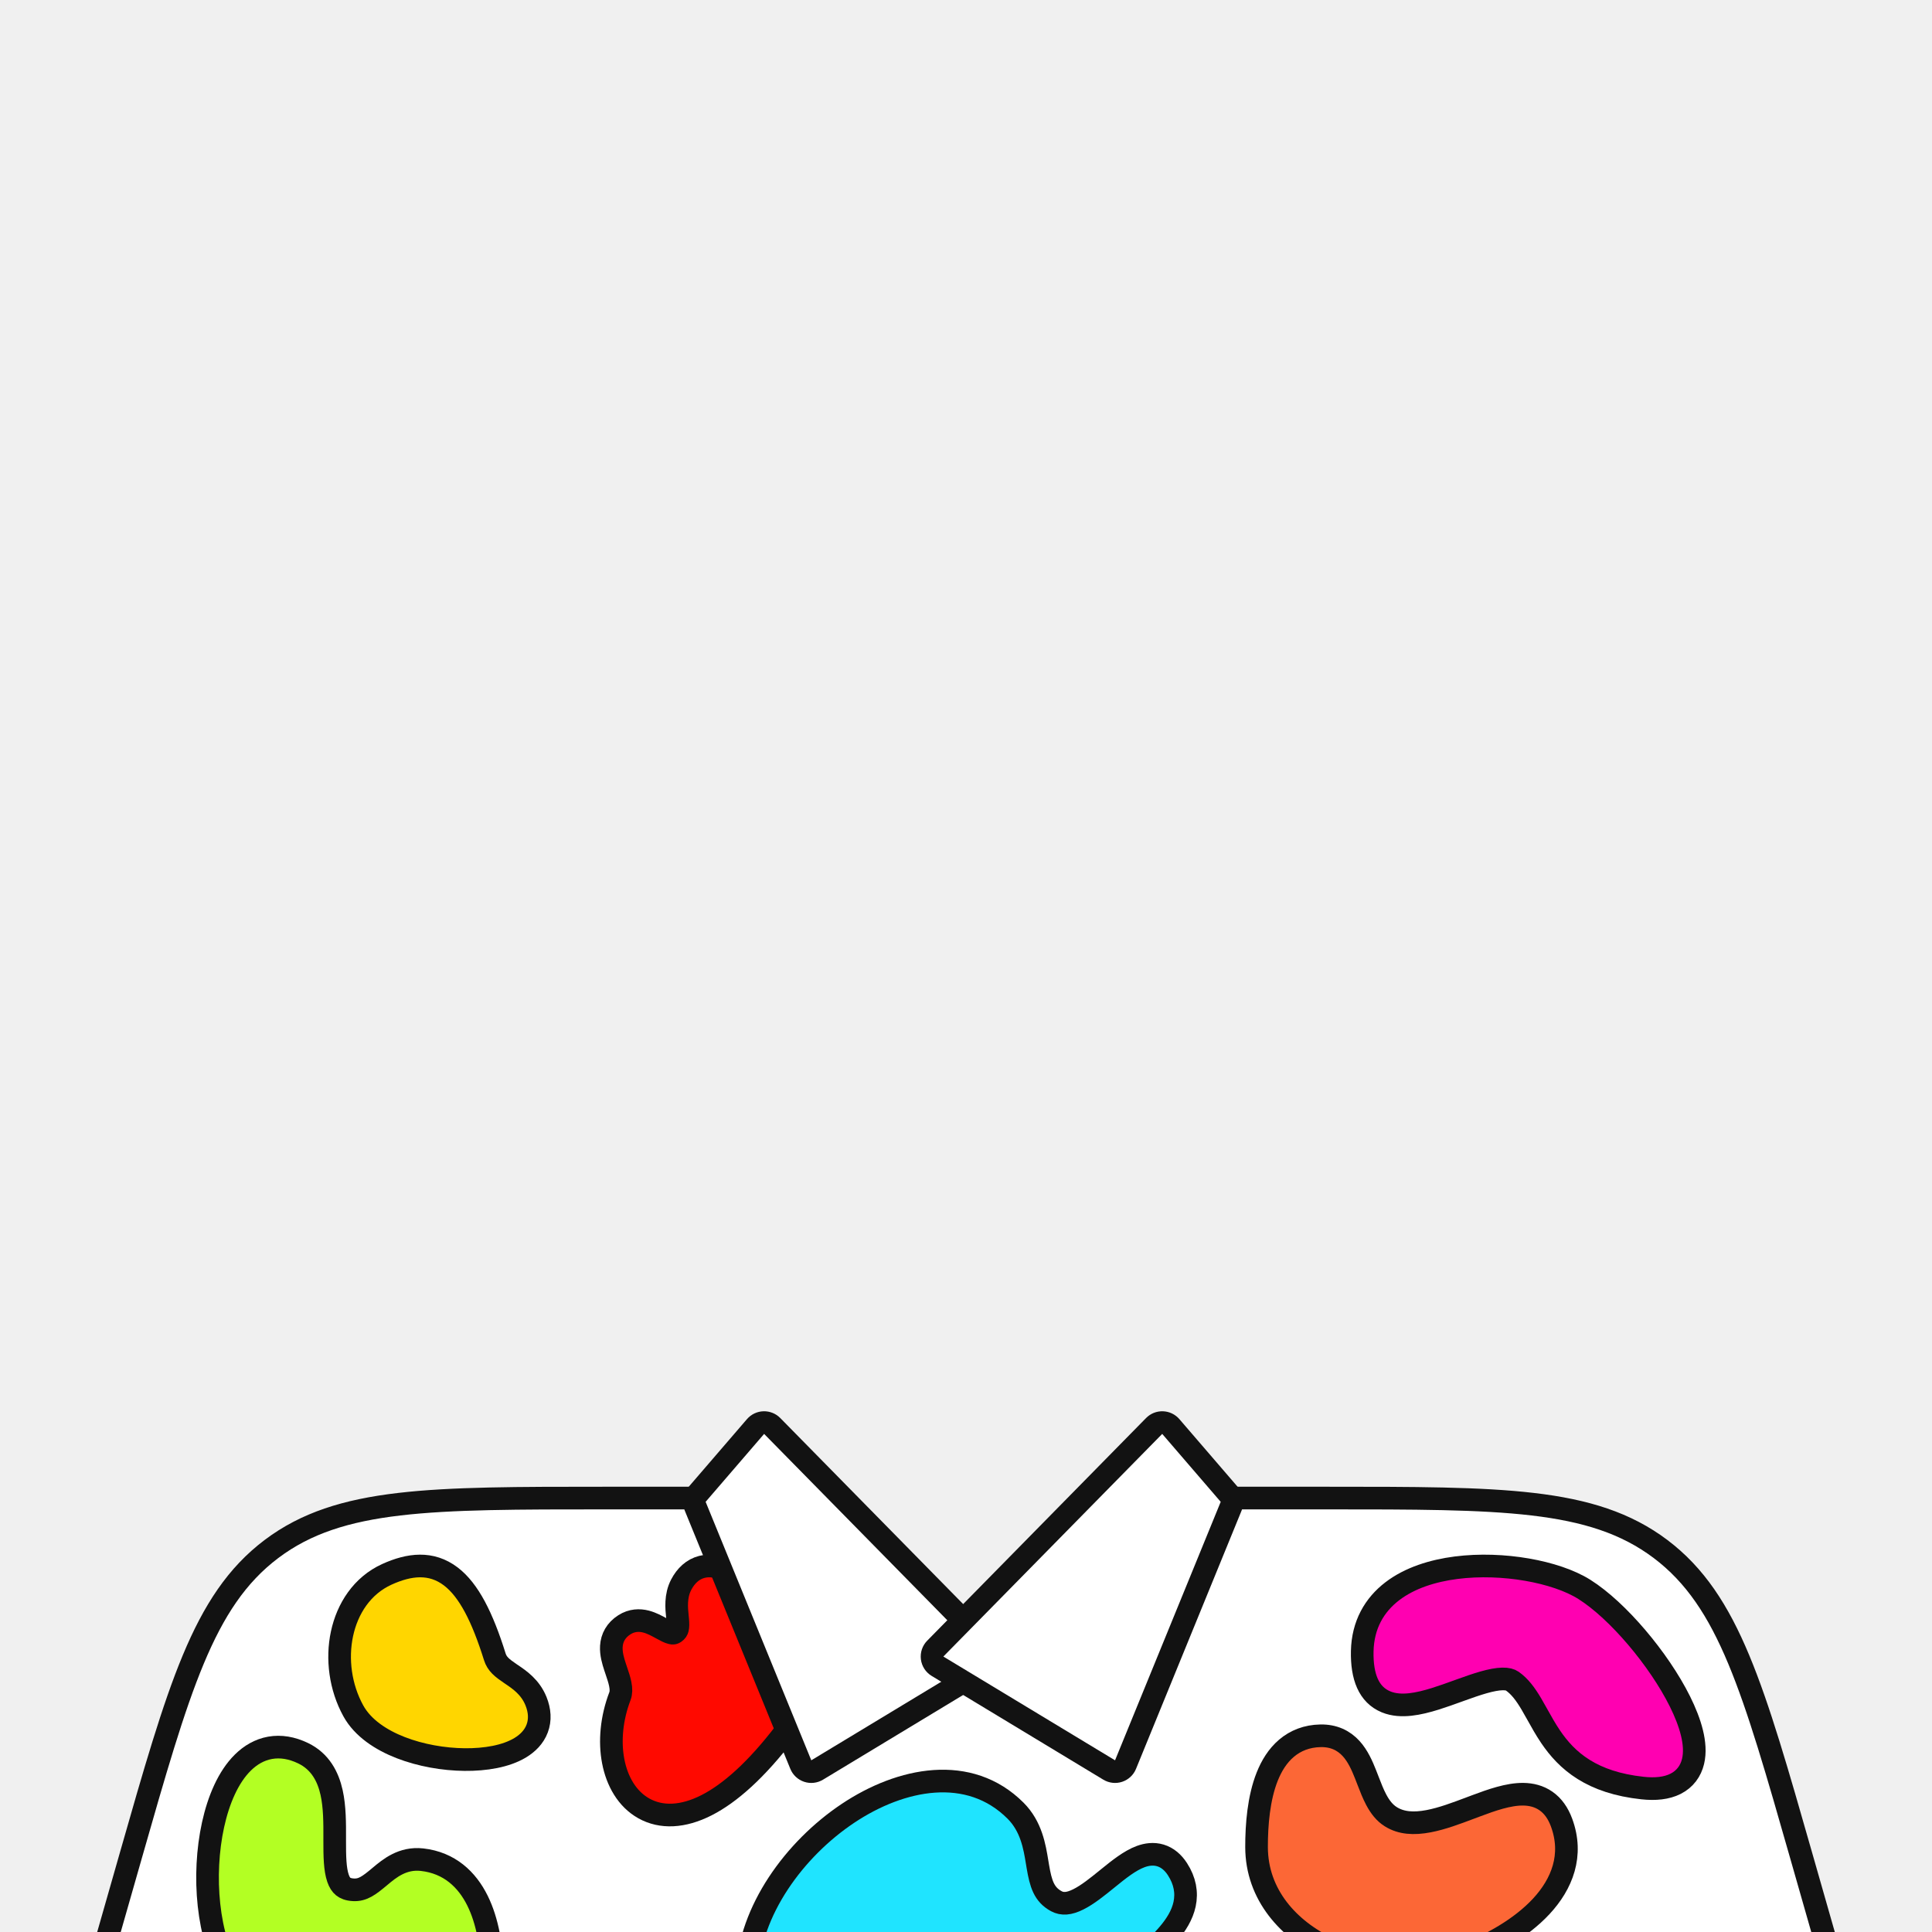
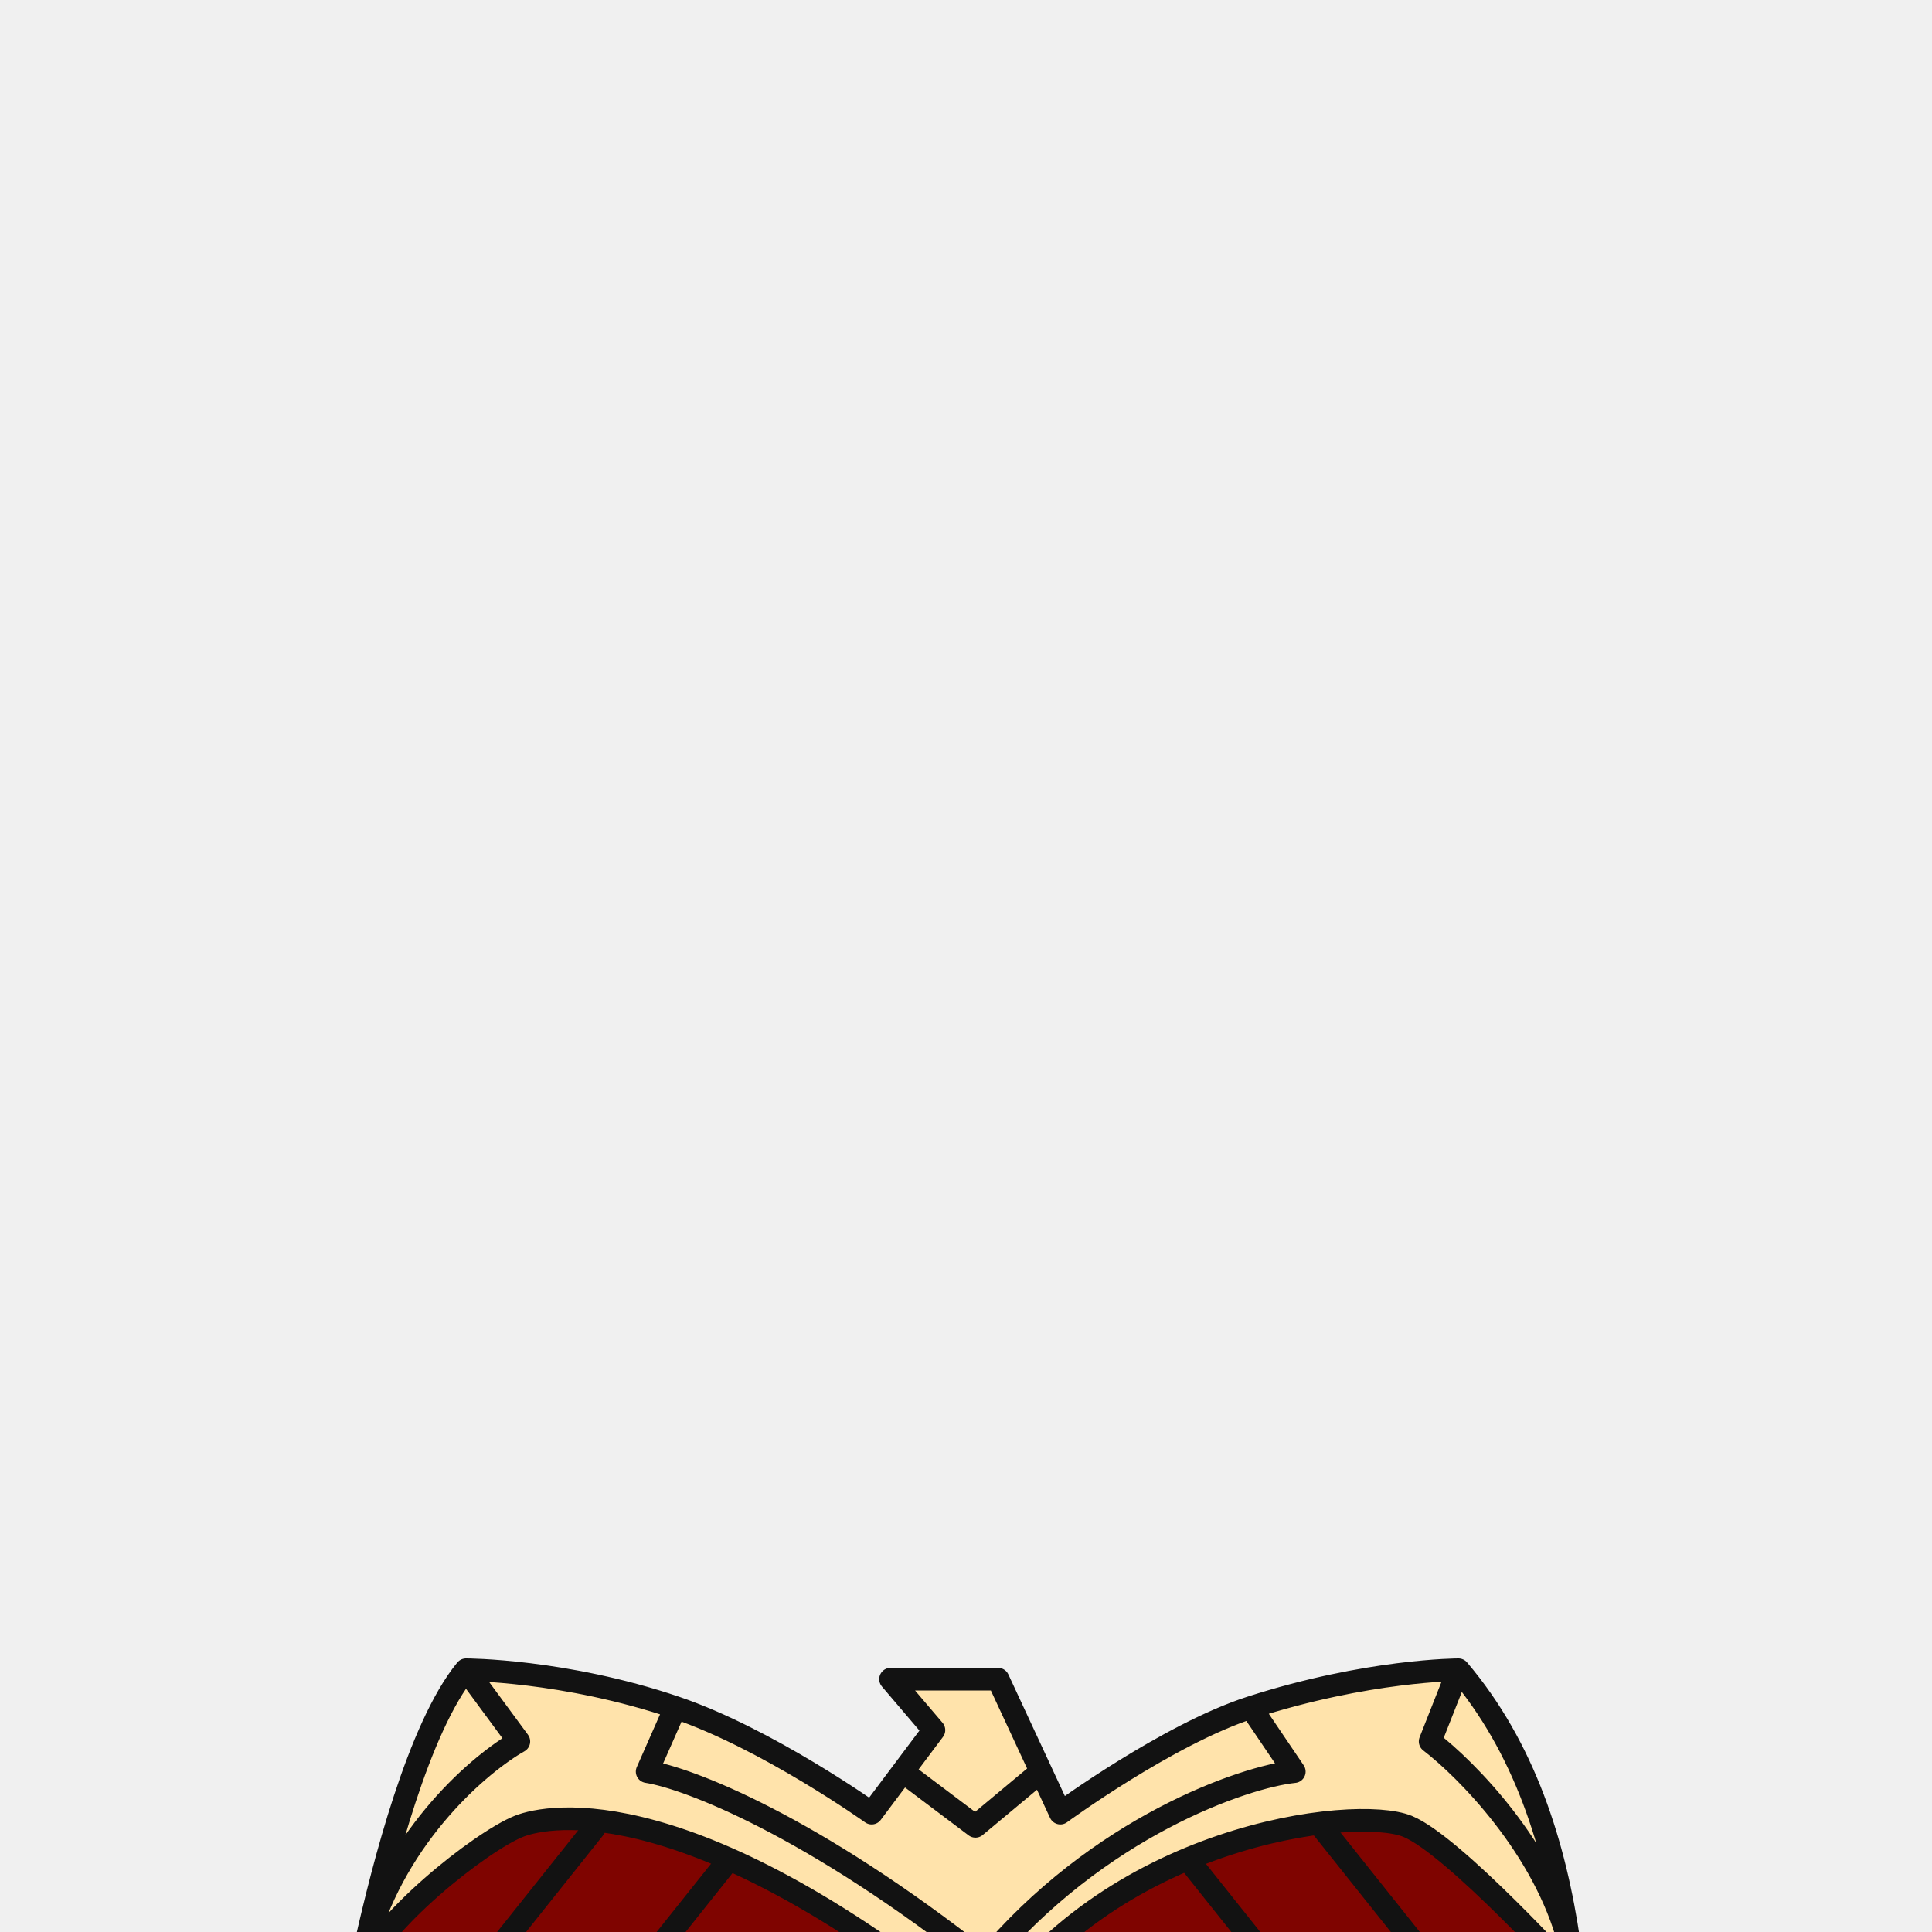
<svg xmlns="http://www.w3.org/2000/svg" width="512" height="512" viewBox="0 0 512 512" fill="none">
-   <g clip-path="url(#clip0_3720_1456)">
-     <path d="M205.778 397.584L204.985 397H204H160.551H160.349C137.284 397 119.713 397 105.783 398.634C91.733 400.281 81.064 403.619 71.928 410.511C62.792 417.402 56.652 426.743 51.208 439.8C45.81 452.746 40.983 469.64 34.646 491.817L34.591 492.012L29.115 511.176L28.023 515H32H480H483.977L482.885 511.176L477.409 492.012L477.353 491.816C471.017 469.64 466.19 452.746 460.792 439.8C455.348 426.743 449.208 417.402 440.072 410.511C430.936 403.619 420.267 400.281 406.217 398.634C392.287 397 374.716 397 351.651 397H351.449H308H306.984L306.178 397.617L256.965 435.25L205.778 397.584Z" fill="white" stroke="#121212" stroke-width="6" />
-     <path d="M80.308 464.61C77.335 463.18 74.39 462.69 71.576 463.19C68.771 463.689 66.366 465.123 64.374 467.083C60.473 470.923 57.905 477.014 56.465 483.578C55.007 490.222 54.617 497.747 55.386 504.839C56.15 511.896 58.09 518.776 61.502 523.962C65.333 529.787 71.615 534.239 78.599 537.288C85.612 540.351 93.575 542.107 101.081 542.375C108.538 542.64 115.846 541.444 121.354 538.285C127.031 535.029 130.762 529.665 130.506 522.211C130.292 515.982 129.265 509.203 126.547 503.706C123.769 498.087 119.108 493.643 111.84 492.832C106.687 492.257 103.208 495.167 100.737 497.232C100.691 497.271 100.644 497.31 100.598 497.349C97.862 499.634 96.157 500.954 93.671 500.818C92.261 500.741 91.456 500.363 90.945 499.948C90.414 499.517 89.941 498.835 89.566 497.729C88.76 495.353 88.689 491.983 88.698 487.749C88.699 487.511 88.699 487.27 88.7 487.028C88.712 483.219 88.725 478.876 87.88 475.056C86.957 470.879 84.897 466.817 80.308 464.61Z" fill="#B3FF23" stroke="#121212" stroke-width="6" />
-     <path d="M142.044 450.827C140.539 447.093 137.664 445.151 135.574 443.738C135.47 443.668 135.368 443.599 135.268 443.531C133.03 442.011 131.731 440.991 131.124 439.053C127.816 428.484 124.221 421.395 119.48 417.783C114.292 413.831 108.492 414.503 102.52 417.218C95.955 420.202 92.053 426.318 90.631 432.981C89.211 439.635 90.179 447.123 93.633 453.396C96.146 457.958 100.993 461.118 106.193 463.141C111.465 465.191 117.538 466.248 123.123 466.305C128.62 466.362 134.087 465.453 137.884 463.154C139.828 461.978 141.513 460.323 142.356 458.08C143.215 455.796 143.047 453.316 142.044 450.827Z" fill="#FFD600" stroke="#121212" stroke-width="6" />
-     <path d="M165.478 430.577C163.221 432.016 162.152 434.047 162.015 436.304C161.897 438.256 162.497 440.233 162.998 441.759C163.126 442.148 163.251 442.518 163.371 442.875C163.785 444.1 164.145 445.166 164.368 446.267C164.642 447.617 164.616 448.642 164.288 449.503C162.055 455.358 161.497 461.473 162.512 466.756C163.519 472.004 166.164 476.758 170.646 479.255C175.231 481.81 180.984 481.591 187.247 478.399C193.457 475.235 200.431 469.049 208.025 459.111C211.317 454.805 211.492 448.928 210.39 443.471C209.267 437.907 206.696 432.104 203.577 427.264C200.504 422.495 196.641 418.262 192.7 416.255C190.698 415.236 188.368 414.641 186.022 415.237C183.592 415.854 181.764 417.587 180.523 419.961C178.953 422.965 179.298 426.269 179.518 428.389C179.547 428.666 179.574 428.922 179.594 429.156C179.698 430.359 179.69 431.09 179.557 431.62C179.462 432.001 179.3 432.308 178.806 432.646C178.559 432.815 178.37 432.869 177.899 432.754C177.244 432.594 176.482 432.201 175.275 431.538C175.227 431.512 175.178 431.485 175.128 431.458C174.102 430.893 172.693 430.118 171.203 429.735C169.473 429.29 167.452 429.318 165.478 430.577Z" fill="#FF0900" stroke="#121212" stroke-width="6" />
-     <path d="M279.943 503.84C276.668 502.071 275.818 499.209 275.039 494.645C274.977 494.286 274.917 493.915 274.855 493.533C274.179 489.392 273.304 484.027 269.14 479.859C256.866 467.575 238.809 471.143 224.706 480.564C210.509 490.047 198.593 506.444 198.019 522.874C197.659 533.175 202.415 540.415 210.09 544.718C217.539 548.895 227.57 550.239 238.054 549.597C258.981 548.317 283.477 538.992 296.695 525.043C298.374 523.271 300.296 521.534 302.313 519.712C302.598 519.454 302.885 519.195 303.173 518.934C305.446 516.874 307.81 514.688 309.727 512.409C311.634 510.142 313.304 507.55 313.93 504.623C314.585 501.558 314.031 498.429 312.035 495.348C310.902 493.6 309.425 492.285 307.536 491.712C305.675 491.148 303.861 491.44 302.305 492.009C299.395 493.074 296.381 495.517 293.777 497.627L293.724 497.67L293.558 497.805C290.786 500.052 288.237 502.119 285.756 503.354C283.302 504.575 281.515 504.689 279.943 503.84Z" fill="#1FE4FF" stroke="#121212" stroke-width="6" />
-     <path d="M435.258 473.85C438.686 474.221 441.676 473.926 444.053 472.722C446.562 471.451 448.062 469.329 448.671 466.816C449.249 464.429 449.012 461.781 448.372 459.176C447.724 456.537 446.608 453.722 445.197 450.887C442.374 445.218 438.234 439.198 433.757 433.935C429.299 428.694 424.358 424.03 419.862 421.201C416.035 418.793 410.57 416.993 404.675 415.972C398.737 414.944 392.121 414.662 385.882 415.463C379.677 416.259 373.604 418.157 368.979 421.693C364.242 425.315 361.156 430.572 361.008 437.583C360.866 444.326 362.719 449.113 367.313 451.008C369.376 451.859 371.633 451.938 373.767 451.703C375.916 451.468 378.173 450.886 380.373 450.2C382.338 449.587 384.363 448.855 386.306 448.153C386.541 448.068 386.776 447.984 387.008 447.9C389.198 447.11 391.27 446.378 393.203 445.832C395.149 445.282 396.799 444.966 398.146 444.937C399.486 444.908 400.276 445.167 400.76 445.507C402.752 446.91 404.253 448.923 405.809 451.543C406.291 452.355 406.802 453.273 407.344 454.245C408.423 456.183 409.622 458.337 410.948 460.29C413.051 463.389 415.743 466.459 419.684 468.922C423.621 471.383 428.637 473.134 435.258 473.85Z" fill="#FF00B1" stroke="#121212" stroke-width="6" />
-     <path d="M349.943 460.002C346.341 460.071 343.333 461.265 340.932 463.302C338.581 465.297 336.953 467.976 335.816 470.838C333.562 476.511 332.99 483.542 333 489.507C333.023 502.131 341.515 511.455 352.208 516.474C362.887 521.488 376.346 522.543 387.56 518.308C395.092 515.464 403.039 511.031 408.449 505.208C413.936 499.302 417.038 491.646 413.813 482.958C412.908 480.52 411.567 478.593 409.711 477.293C407.856 475.993 405.761 475.515 403.691 475.487C399.759 475.435 395.269 477.035 391.171 478.567C390.681 478.75 390.192 478.934 389.706 479.117C385.887 480.556 382.189 481.949 378.617 482.633C374.644 483.394 371.328 483.169 368.59 481.458C366.962 480.44 365.753 478.91 364.704 476.93C363.872 475.357 363.235 473.701 362.545 471.909C362.334 471.361 362.118 470.8 361.89 470.225C360.986 467.942 359.863 465.361 358.065 463.39C356.11 461.248 353.468 459.936 349.943 460.002Z" fill="#FC6736" stroke="#121212" stroke-width="6" />
-     <path d="M262.052 441.567C262.837 441.093 263.362 440.285 263.477 439.374C263.591 438.464 263.283 437.551 262.639 436.897L204.639 377.897C204.051 377.299 203.24 376.974 202.401 377.002C201.563 377.029 200.774 377.407 200.227 378.042L184.727 396.042C183.991 396.897 183.796 398.091 184.223 399.135L212.223 467.635C212.555 468.447 213.225 469.073 214.058 469.348C214.89 469.624 215.801 469.521 216.552 469.067L262.052 441.567Z" fill="white" stroke="#121212" stroke-width="6" stroke-linejoin="round" />
-     <path d="M248.448 441.567C247.663 441.093 247.138 440.285 247.023 439.374C246.909 438.464 247.217 437.551 247.861 436.897L305.861 377.897C306.449 377.299 307.26 376.974 308.099 377.002C308.937 377.029 309.726 377.407 310.273 378.042L325.773 396.042C326.509 396.897 326.704 398.091 326.277 399.135L298.277 467.635C297.945 468.447 297.275 469.073 296.442 469.348C295.61 469.624 294.699 469.521 293.948 469.067L248.448 441.567Z" fill="white" stroke="#121212" stroke-width="6" stroke-linejoin="round" />
+   <g clip-path="url(#clip0_3720_1467)">
+     <path d="M256.352 551.809C254.633 545.016 251.944 536.03 247.951 526.569C239.675 506.957 225.484 484.569 202.003 476.236C181.438 468.939 155.406 469.167 134.4 478.172C113.234 487.245 97 505.359 97 533.564C97 549.017 108.13 559.254 123.157 565.933C138.231 572.633 158.119 576.211 177.72 578.053C197.377 579.901 217.003 580.024 231.694 579.689C239.044 579.521 245.172 579.238 249.465 578.997C251.612 578.876 253.301 578.766 254.456 578.685C255.034 578.645 255.478 578.613 255.779 578.59C255.859 578.584 255.929 578.578 255.988 578.574C256.051 578.579 256.125 578.585 256.21 578.592C256.519 578.618 256.974 578.655 257.566 578.701C258.75 578.792 260.482 578.919 262.684 579.059C267.087 579.341 273.371 579.679 280.909 579.908C295.975 580.366 316.101 580.39 336.259 578.641C356.36 576.897 376.751 573.371 392.204 566.598C407.615 559.844 419 549.412 419 533.564C419 505.091 400.647 484.91 377.7 474.863C354.844 464.856 326.808 464.597 306.486 476.474C286.4 488.212 273.078 510.313 264.818 529.04C261.022 537.647 258.247 545.651 256.352 551.809Z" fill="#7F0400" stroke="#121212" stroke-width="6" stroke-linejoin="round" />
+     <path d="M247.5 458.5L236 445H264.5L275.887 469.5L281 480.5C281 480.5 309.529 459.587 331.5 452.5C362.5 442.5 386.5 442.5 386.5 442.5C403.996 463.136 412.073 488.843 415.86 515C416.294 517.996 416.671 520.999 417 524C417 524 385.254 489 373 484C359 478.288 293 486.221 261 536.5C184 473.5 145.392 480.843 137.5 484C127.5 488 99.883 509.661 95 524C95.499 521.653 96.157 518.583 96.963 515C101.539 494.669 110.918 457.803 123.5 442.5C123.5 442.5 149.5 442.5 179 452.5C203.337 460.75 231 480.5 231 480.5L239.25 469.5L247.5 458.5Z" fill="#FFE3AB" />
+     <path d="M123.5 442.5C123.5 442.5 149.5 442.5 179 452.5M123.5 442.5L137.5 461.5C127.476 467.167 105.334 485.8 96.963 515M123.5 442.5C110.918 457.803 101.539 494.669 96.963 515M386.5 442.5C386.5 442.5 362.5 442.5 331.5 452.5M386.5 442.5L379 461.5C388.573 468.833 409.348 489.8 415.86 515M386.5 442.5C403.996 463.136 412.073 488.843 415.86 515M331.5 452.5C309.529 459.587 281 480.5 281 480.5L275.887 469.5M331.5 452.5L343 469.5C330 470.833 291 484 261 520C215 483.6 182.167 471.167 171.5 469.5L179 452.5M179 452.5C203.337 460.75 231 480.5 231 480.5L239.25 469.5M96.963 515C96.157 518.583 95.499 521.653 95 524C99.883 509.661 127.5 488 137.5 484C145.392 480.843 184 473.5 261 536.5C293 486.221 359 478.288 373 484C385.254 489 417 524 417 524C416.671 520.999 416.294 517.996 415.86 515M239.25 469.5L247.5 458.5L236 445H264.5L275.887 469.5M239.25 469.5L258.5 484L275.887 469.5" stroke="#121212" stroke-width="6" stroke-linecap="round" stroke-linejoin="round" />
+     <path d="M350.5 484.5L380 521.5" stroke="#121212" stroke-width="6" stroke-linecap="round" stroke-linejoin="round" />
+     <path d="M157.5 484.5L128 521.5" stroke="#121212" stroke-width="6" stroke-linecap="round" stroke-linejoin="round" />
+     <path d="M315 493L344.5 530" stroke="#121212" stroke-width="6" stroke-linecap="round" stroke-linejoin="round" />
+     <path d="M193 493L163.5 530" stroke="#121212" stroke-width="6" stroke-linecap="round" stroke-linejoin="round" />
  </g>
  <defs>
-     <clipPath id="clip0_3720_1456">
+     <clipPath id="clip0_3720_1467">
      <rect width="512" height="512" fill="white" />
    </clipPath>
  </defs>
</svg>
